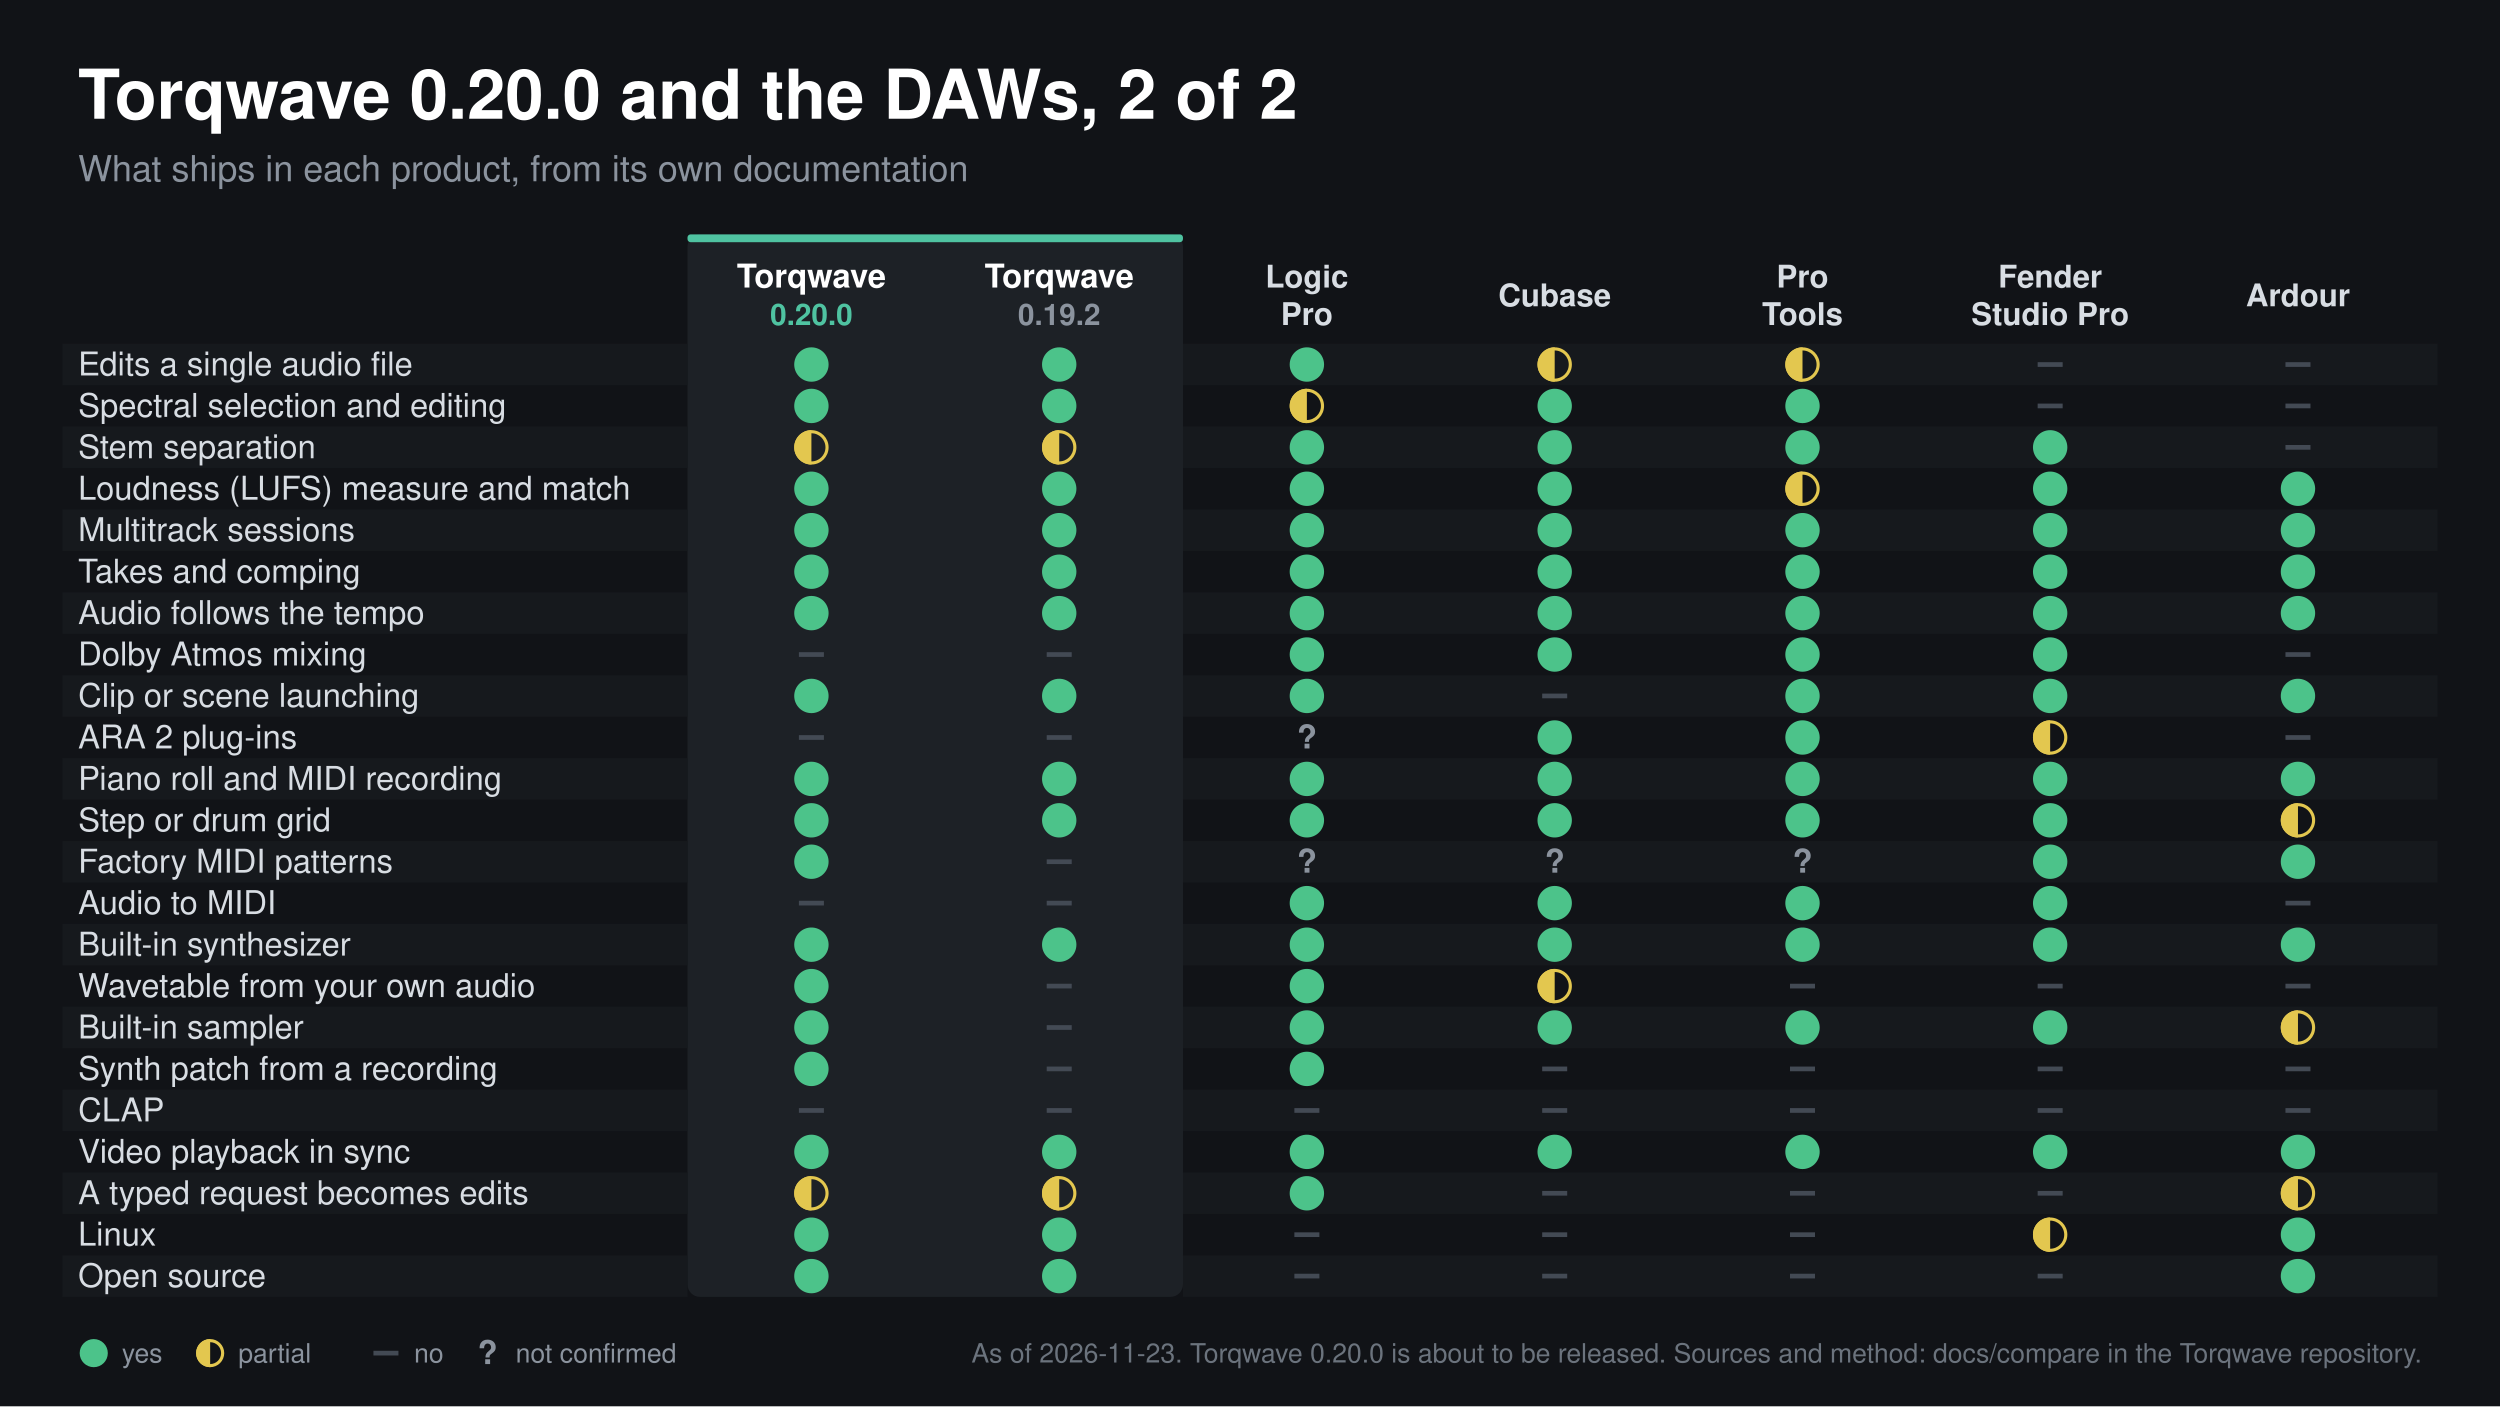
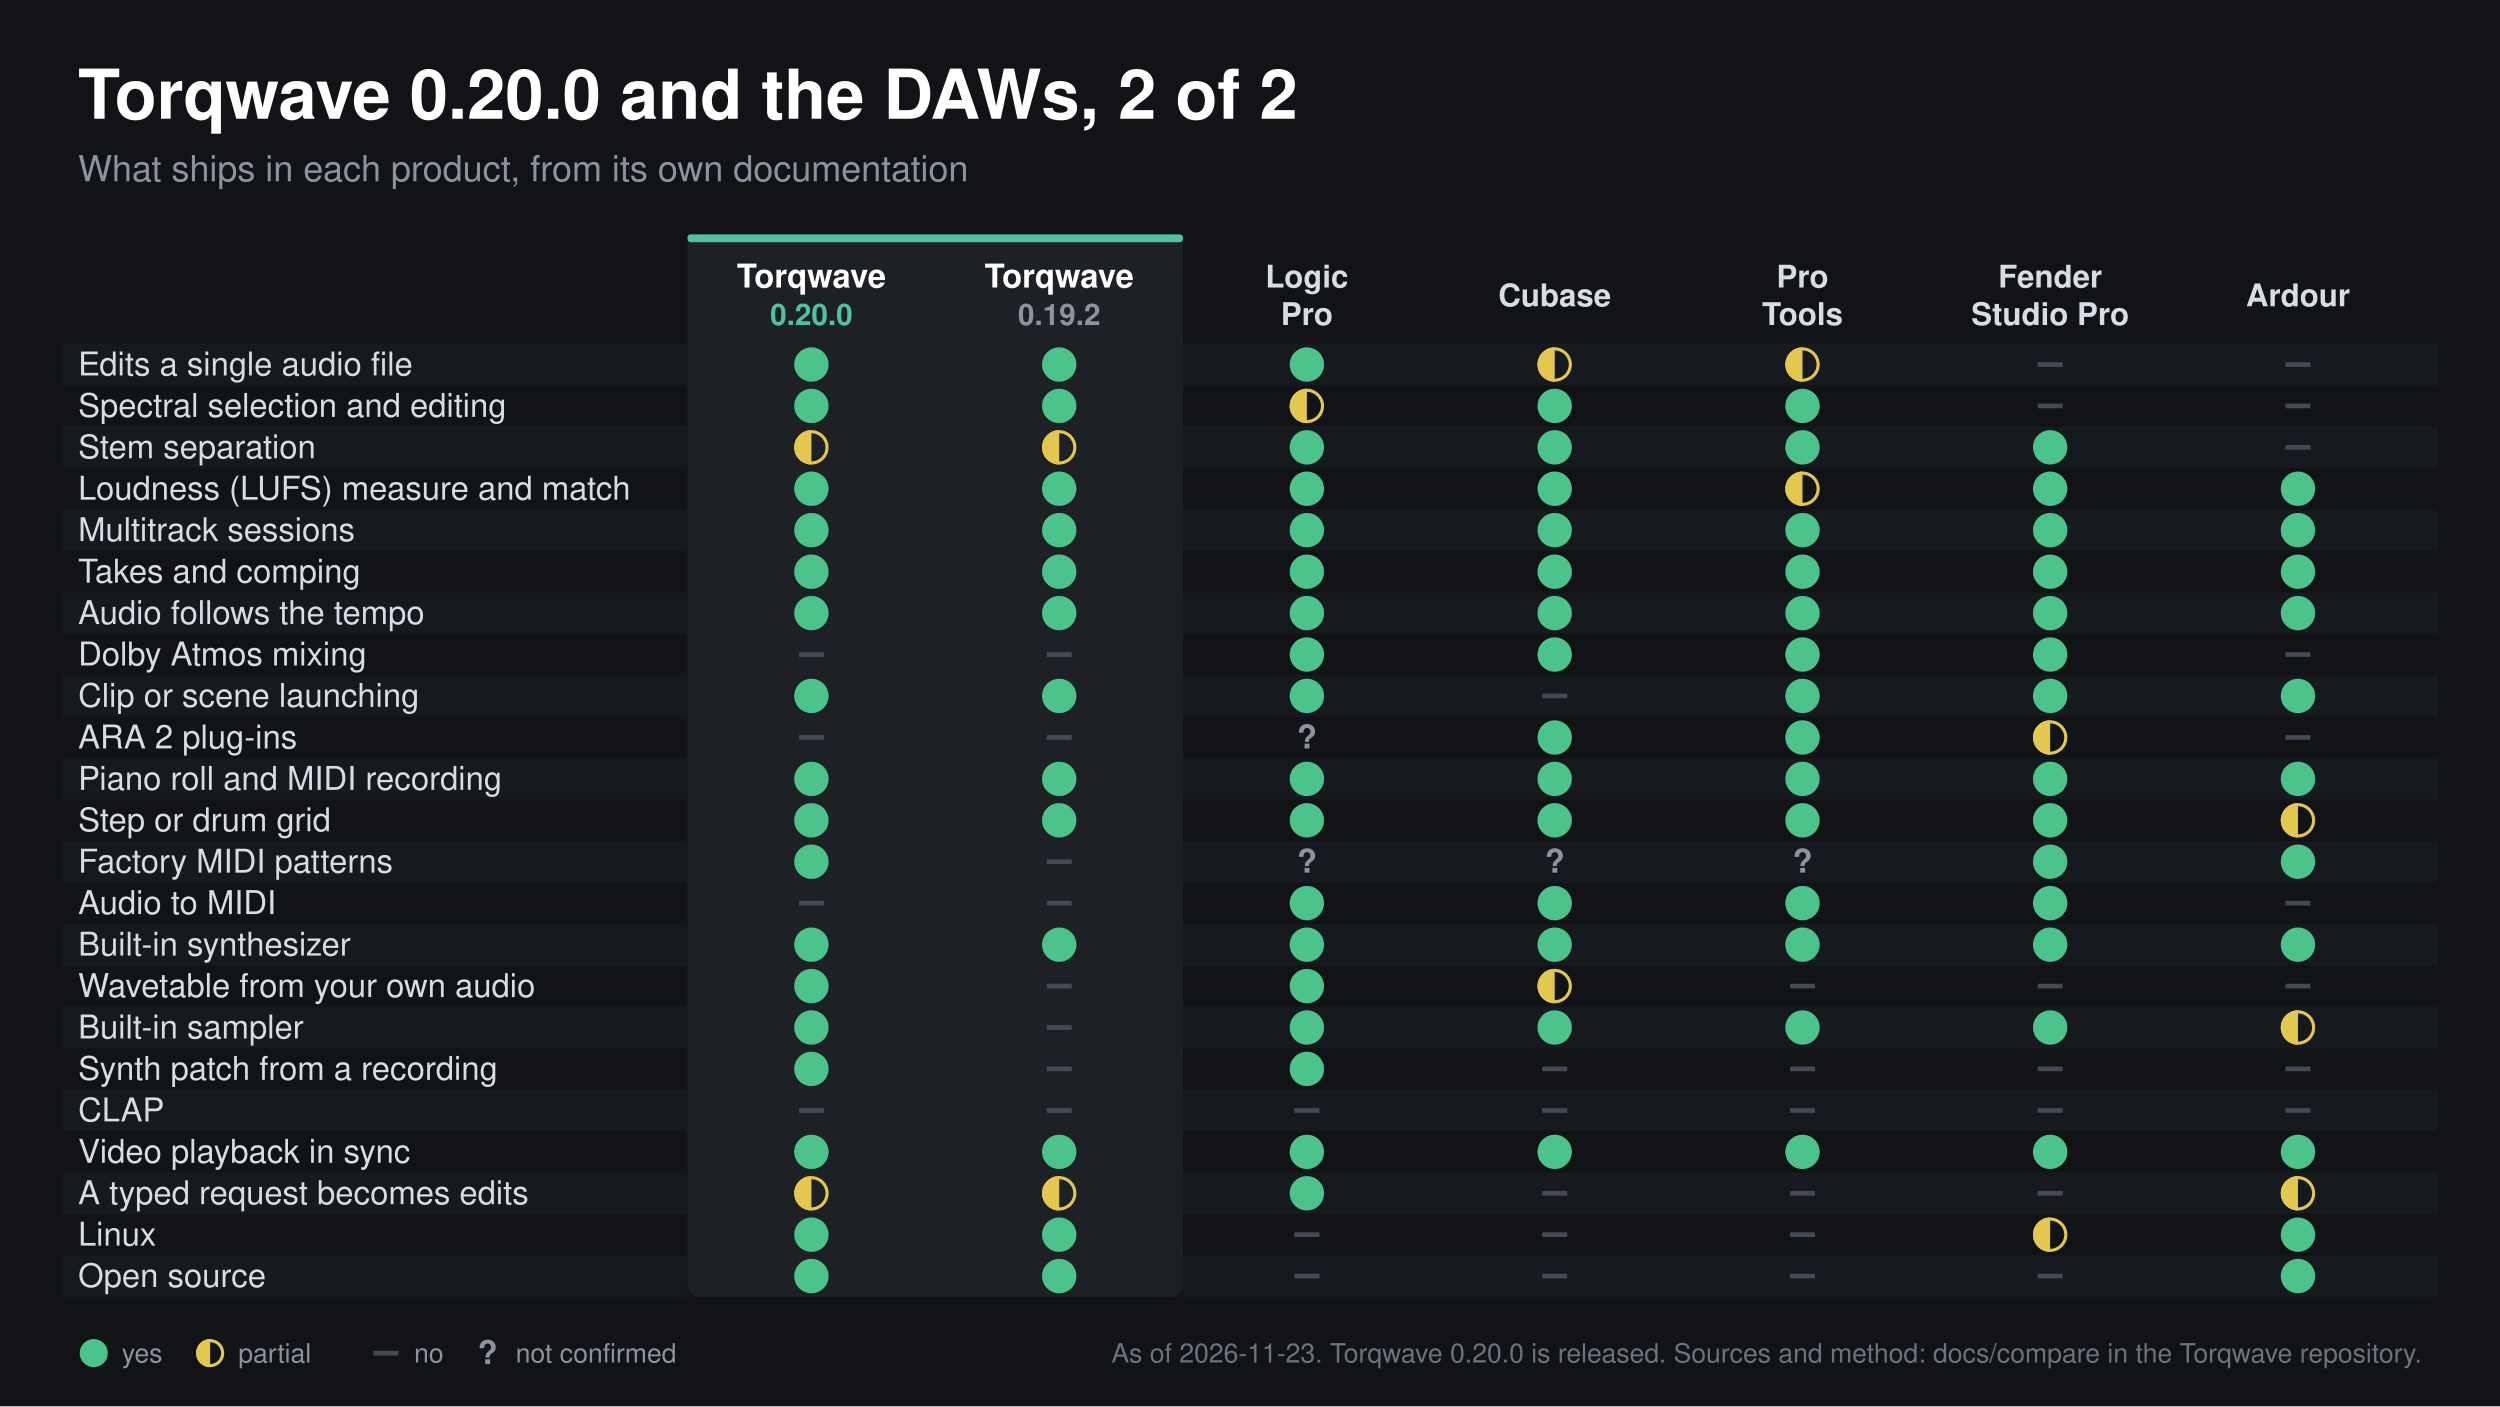
<svg xmlns="http://www.w3.org/2000/svg" width="1600" height="900" viewBox="0 0 1600 900" font-family="Helvetica Neue, Helvetica, Arial, sans-serif">
  <rect width="1600" height="900" fill="#111317" />
  <text x="50.0" y="76.0" font-size="44" fill="#ffffff" text-anchor="start" font-weight="bold">Torqwave 0.20.0 and the DAWs, 2 of 2</text>
  <text x="50.0" y="116.0" font-size="23" fill="#8b939e" text-anchor="start" font-weight="normal">What ships in each product, from its own documentation</text>
-   <text x="1550.0" y="872.0" font-size="17" fill="#6b737d" text-anchor="end" font-weight="normal">As of 2026-11-23. Torqwave 0.20.0 is about to be released. Sources and method: docs/compare in the Torqwave repository.</text>
+   <text x="1550.0" y="872.0" font-size="17" fill="#6b737d" text-anchor="end" font-weight="normal">As of 2026-11-23. Torqwave 0.20.0 is released. Sources and method: docs/compare in the Torqwave repository.</text>
  <rect x="440.0" y="150.0" width="317.1" height="680.0" rx="8" fill="#1d2126" />
  <rect x="440.0" y="150.0" width="317.1" height="5.0" rx="2" fill="#4fc3a1" />
  <text x="519.3" y="184.0" font-size="21" fill="#ffffff" text-anchor="middle" font-weight="bold">Torqwave</text>
  <text x="519.3" y="208.0" font-size="19" fill="#4fc3a1" text-anchor="middle" font-weight="bold">0.20.0</text>
  <text x="677.9" y="184.0" font-size="21" fill="#ffffff" text-anchor="middle" font-weight="bold">Torqwave</text>
  <text x="677.9" y="208.0" font-size="19" fill="#8b939e" text-anchor="middle" font-weight="bold">0.19.2</text>
  <text x="836.4" y="184.0" font-size="20" fill="#d8dde3" text-anchor="middle" font-weight="bold">Logic</text>
  <text x="836.4" y="208.0" font-size="20" fill="#d8dde3" text-anchor="middle" font-weight="bold">Pro</text>
  <text x="995.0" y="196.0" font-size="20" fill="#d8dde3" text-anchor="middle" font-weight="bold">Cubase</text>
  <text x="1153.6" y="184.0" font-size="20" fill="#d8dde3" text-anchor="middle" font-weight="bold">Pro</text>
  <text x="1153.6" y="208.0" font-size="20" fill="#d8dde3" text-anchor="middle" font-weight="bold">Tools</text>
  <text x="1312.1" y="184.0" font-size="20" fill="#d8dde3" text-anchor="middle" font-weight="bold">Fender</text>
  <text x="1312.1" y="208.0" font-size="20" fill="#d8dde3" text-anchor="middle" font-weight="bold">Studio Pro</text>
  <text x="1470.7" y="196.0" font-size="20" fill="#d8dde3" text-anchor="middle" font-weight="bold">Ardour</text>
  <rect x="40.0" y="220.0" width="400.0" height="26.5" rx="0" fill="#16191d" />
  <rect x="757.1" y="220.0" width="802.9" height="26.5" rx="0" fill="#16191d" />
  <text x="50.0" y="240.3" font-size="21" fill="#d8dde3" text-anchor="start" font-weight="normal">Edits a single audio file</text>
  <circle cx="519.3" cy="233.3" r="11" fill="#4cc38a" />
  <circle cx="677.9" cy="233.3" r="11" fill="#4cc38a" />
  <circle cx="836.4" cy="233.3" r="11" fill="#4cc38a" />
  <circle cx="995.0" cy="233.3" r="10" fill="none" stroke="#e3c74f" stroke-width="2" />
  <path d="M 995.0 222.3 A 11 11 0 0 0 995.0 244.3 Z" fill="#e3c74f" />
  <circle cx="1153.6" cy="233.3" r="10" fill="none" stroke="#e3c74f" stroke-width="2" />
  <path d="M 1153.6 222.3 A 11 11 0 0 0 1153.6 244.3 Z" fill="#e3c74f" />
  <line x1="1304.1" y1="233.3" x2="1320.1" y2="233.3" stroke="#434a54" stroke-width="3" />
  <line x1="1462.7" y1="233.3" x2="1478.7" y2="233.3" stroke="#434a54" stroke-width="3" />
  <text x="50.0" y="266.8" font-size="21" fill="#d8dde3" text-anchor="start" font-weight="normal">Spectral selection and editing</text>
  <circle cx="519.3" cy="259.8" r="11" fill="#4cc38a" />
  <circle cx="677.9" cy="259.8" r="11" fill="#4cc38a" />
  <circle cx="836.4" cy="259.8" r="10" fill="none" stroke="#e3c74f" stroke-width="2" />
  <path d="M 836.4 248.8 A 11 11 0 0 0 836.4 270.8 Z" fill="#e3c74f" />
  <circle cx="995.0" cy="259.8" r="11" fill="#4cc38a" />
  <circle cx="1153.6" cy="259.8" r="11" fill="#4cc38a" />
  <line x1="1304.1" y1="259.8" x2="1320.1" y2="259.8" stroke="#434a54" stroke-width="3" />
  <line x1="1462.7" y1="259.8" x2="1478.7" y2="259.8" stroke="#434a54" stroke-width="3" />
  <rect x="40.0" y="273.0" width="400.0" height="26.5" rx="0" fill="#16191d" />
  <rect x="757.1" y="273.0" width="802.9" height="26.5" rx="0" fill="#16191d" />
  <text x="50.0" y="293.3" font-size="21" fill="#d8dde3" text-anchor="start" font-weight="normal">Stem separation</text>
  <circle cx="519.3" cy="286.3" r="10" fill="none" stroke="#e3c74f" stroke-width="2" />
  <path d="M 519.3 275.3 A 11 11 0 0 0 519.3 297.3 Z" fill="#e3c74f" />
  <circle cx="677.9" cy="286.3" r="10" fill="none" stroke="#e3c74f" stroke-width="2" />
  <path d="M 677.9 275.3 A 11 11 0 0 0 677.9 297.3 Z" fill="#e3c74f" />
  <circle cx="836.4" cy="286.3" r="11" fill="#4cc38a" />
  <circle cx="995.0" cy="286.3" r="11" fill="#4cc38a" />
  <circle cx="1153.6" cy="286.3" r="11" fill="#4cc38a" />
  <circle cx="1312.1" cy="286.3" r="11" fill="#4cc38a" />
  <line x1="1462.7" y1="286.3" x2="1478.7" y2="286.3" stroke="#434a54" stroke-width="3" />
  <text x="50.0" y="319.8" font-size="21" fill="#d8dde3" text-anchor="start" font-weight="normal">Loudness (LUFS) measure and match</text>
  <circle cx="519.3" cy="312.8" r="11" fill="#4cc38a" />
  <circle cx="677.9" cy="312.8" r="11" fill="#4cc38a" />
  <circle cx="836.4" cy="312.8" r="11" fill="#4cc38a" />
  <circle cx="995.0" cy="312.8" r="11" fill="#4cc38a" />
  <circle cx="1153.6" cy="312.8" r="10" fill="none" stroke="#e3c74f" stroke-width="2" />
  <path d="M 1153.6 301.8 A 11 11 0 0 0 1153.6 323.8 Z" fill="#e3c74f" />
  <circle cx="1312.1" cy="312.8" r="11" fill="#4cc38a" />
  <circle cx="1470.7" cy="312.8" r="11" fill="#4cc38a" />
  <rect x="40.0" y="326.1" width="400.0" height="26.5" rx="0" fill="#16191d" />
  <rect x="757.1" y="326.1" width="802.9" height="26.5" rx="0" fill="#16191d" />
  <text x="50.0" y="346.3" font-size="21" fill="#d8dde3" text-anchor="start" font-weight="normal">Multitrack sessions</text>
  <circle cx="519.3" cy="339.3" r="11" fill="#4cc38a" />
  <circle cx="677.9" cy="339.3" r="11" fill="#4cc38a" />
  <circle cx="836.4" cy="339.3" r="11" fill="#4cc38a" />
  <circle cx="995.0" cy="339.3" r="11" fill="#4cc38a" />
  <circle cx="1153.6" cy="339.3" r="11" fill="#4cc38a" />
  <circle cx="1312.1" cy="339.3" r="11" fill="#4cc38a" />
  <circle cx="1470.7" cy="339.3" r="11" fill="#4cc38a" />
  <text x="50.0" y="372.9" font-size="21" fill="#d8dde3" text-anchor="start" font-weight="normal">Takes and comping</text>
  <circle cx="519.3" cy="365.9" r="11" fill="#4cc38a" />
  <circle cx="677.9" cy="365.9" r="11" fill="#4cc38a" />
  <circle cx="836.4" cy="365.9" r="11" fill="#4cc38a" />
  <circle cx="995.0" cy="365.9" r="11" fill="#4cc38a" />
  <circle cx="1153.6" cy="365.9" r="11" fill="#4cc38a" />
  <circle cx="1312.1" cy="365.9" r="11" fill="#4cc38a" />
  <circle cx="1470.7" cy="365.9" r="11" fill="#4cc38a" />
  <rect x="40.0" y="379.1" width="400.0" height="26.5" rx="0" fill="#16191d" />
  <rect x="757.1" y="379.1" width="802.9" height="26.5" rx="0" fill="#16191d" />
  <text x="50.0" y="399.4" font-size="21" fill="#d8dde3" text-anchor="start" font-weight="normal">Audio follows the tempo</text>
  <circle cx="519.3" cy="392.4" r="11" fill="#4cc38a" />
  <circle cx="677.9" cy="392.4" r="11" fill="#4cc38a" />
  <circle cx="836.4" cy="392.4" r="11" fill="#4cc38a" />
  <circle cx="995.0" cy="392.4" r="11" fill="#4cc38a" />
  <circle cx="1153.6" cy="392.4" r="11" fill="#4cc38a" />
  <circle cx="1312.1" cy="392.4" r="11" fill="#4cc38a" />
  <circle cx="1470.7" cy="392.4" r="11" fill="#4cc38a" />
  <text x="50.0" y="425.9" font-size="21" fill="#d8dde3" text-anchor="start" font-weight="normal">Dolby Atmos mixing</text>
  <line x1="511.3" y1="418.9" x2="527.3" y2="418.9" stroke="#434a54" stroke-width="3" />
  <line x1="669.9" y1="418.9" x2="685.9" y2="418.9" stroke="#434a54" stroke-width="3" />
  <circle cx="836.4" cy="418.9" r="11" fill="#4cc38a" />
  <circle cx="995.0" cy="418.9" r="11" fill="#4cc38a" />
  <circle cx="1153.6" cy="418.9" r="11" fill="#4cc38a" />
  <circle cx="1312.1" cy="418.9" r="11" fill="#4cc38a" />
  <line x1="1462.7" y1="418.9" x2="1478.7" y2="418.9" stroke="#434a54" stroke-width="3" />
  <rect x="40.0" y="432.2" width="400.0" height="26.5" rx="0" fill="#16191d" />
  <rect x="757.1" y="432.2" width="802.9" height="26.5" rx="0" fill="#16191d" />
  <text x="50.0" y="452.4" font-size="21" fill="#d8dde3" text-anchor="start" font-weight="normal">Clip or scene launching</text>
  <circle cx="519.3" cy="445.4" r="11" fill="#4cc38a" />
  <circle cx="677.9" cy="445.4" r="11" fill="#4cc38a" />
  <circle cx="836.4" cy="445.4" r="11" fill="#4cc38a" />
  <line x1="987.0" y1="445.4" x2="1003.0" y2="445.4" stroke="#434a54" stroke-width="3" />
  <circle cx="1153.6" cy="445.4" r="11" fill="#4cc38a" />
  <circle cx="1312.1" cy="445.4" r="11" fill="#4cc38a" />
  <circle cx="1470.7" cy="445.4" r="11" fill="#4cc38a" />
  <text x="50.0" y="479.0" font-size="21" fill="#d8dde3" text-anchor="start" font-weight="normal">ARA 2 plug-ins</text>
  <line x1="511.3" y1="472.0" x2="527.3" y2="472.0" stroke="#434a54" stroke-width="3" />
  <line x1="669.9" y1="472.0" x2="685.9" y2="472.0" stroke="#434a54" stroke-width="3" />
  <text x="836.4" y="479.0" font-size="21" fill="#8b939e" text-anchor="middle" font-weight="bold">?</text>
  <circle cx="995.0" cy="472.0" r="11" fill="#4cc38a" />
  <circle cx="1153.6" cy="472.0" r="11" fill="#4cc38a" />
  <circle cx="1312.1" cy="472.0" r="10" fill="none" stroke="#e3c74f" stroke-width="2" />
  <path d="M 1312.1 461.0 A 11 11 0 0 0 1312.1 483.0 Z" fill="#e3c74f" />
  <line x1="1462.7" y1="472.0" x2="1478.7" y2="472.0" stroke="#434a54" stroke-width="3" />
  <rect x="40.0" y="485.2" width="400.0" height="26.5" rx="0" fill="#16191d" />
  <rect x="757.1" y="485.2" width="802.9" height="26.5" rx="0" fill="#16191d" />
  <text x="50.0" y="505.5" font-size="21" fill="#d8dde3" text-anchor="start" font-weight="normal">Piano roll and MIDI recording</text>
  <circle cx="519.3" cy="498.5" r="11" fill="#4cc38a" />
  <circle cx="677.9" cy="498.5" r="11" fill="#4cc38a" />
  <circle cx="836.4" cy="498.5" r="11" fill="#4cc38a" />
  <circle cx="995.0" cy="498.5" r="11" fill="#4cc38a" />
  <circle cx="1153.6" cy="498.5" r="11" fill="#4cc38a" />
  <circle cx="1312.1" cy="498.5" r="11" fill="#4cc38a" />
  <circle cx="1470.7" cy="498.5" r="11" fill="#4cc38a" />
  <text x="50.0" y="532.0" font-size="21" fill="#d8dde3" text-anchor="start" font-weight="normal">Step or drum grid</text>
  <circle cx="519.3" cy="525.0" r="11" fill="#4cc38a" />
  <circle cx="677.9" cy="525.0" r="11" fill="#4cc38a" />
  <circle cx="836.4" cy="525.0" r="11" fill="#4cc38a" />
  <circle cx="995.0" cy="525.0" r="11" fill="#4cc38a" />
  <circle cx="1153.6" cy="525.0" r="11" fill="#4cc38a" />
  <circle cx="1312.1" cy="525.0" r="11" fill="#4cc38a" />
  <circle cx="1470.7" cy="525.0" r="10" fill="none" stroke="#e3c74f" stroke-width="2" />
  <path d="M 1470.7 514.0 A 11 11 0 0 0 1470.7 536.0 Z" fill="#e3c74f" />
  <rect x="40.0" y="538.3" width="400.0" height="26.5" rx="0" fill="#16191d" />
  <rect x="757.1" y="538.3" width="802.9" height="26.5" rx="0" fill="#16191d" />
  <text x="50.0" y="558.5" font-size="21" fill="#d8dde3" text-anchor="start" font-weight="normal">Factory MIDI patterns</text>
  <circle cx="519.3" cy="551.5" r="11" fill="#4cc38a" />
  <line x1="669.9" y1="551.5" x2="685.9" y2="551.5" stroke="#434a54" stroke-width="3" />
  <text x="836.4" y="558.5" font-size="21" fill="#8b939e" text-anchor="middle" font-weight="bold">?</text>
  <text x="995.0" y="558.5" font-size="21" fill="#8b939e" text-anchor="middle" font-weight="bold">?</text>
  <text x="1153.6" y="558.5" font-size="21" fill="#8b939e" text-anchor="middle" font-weight="bold">?</text>
  <circle cx="1312.1" cy="551.5" r="11" fill="#4cc38a" />
  <circle cx="1470.7" cy="551.5" r="11" fill="#4cc38a" />
  <text x="50.0" y="585.0" font-size="21" fill="#d8dde3" text-anchor="start" font-weight="normal">Audio to MIDI</text>
  <line x1="511.3" y1="578.0" x2="527.3" y2="578.0" stroke="#434a54" stroke-width="3" />
  <line x1="669.9" y1="578.0" x2="685.9" y2="578.0" stroke="#434a54" stroke-width="3" />
  <circle cx="836.4" cy="578.0" r="11" fill="#4cc38a" />
  <circle cx="995.0" cy="578.0" r="11" fill="#4cc38a" />
  <circle cx="1153.6" cy="578.0" r="11" fill="#4cc38a" />
  <circle cx="1312.1" cy="578.0" r="11" fill="#4cc38a" />
  <line x1="1462.7" y1="578.0" x2="1478.7" y2="578.0" stroke="#434a54" stroke-width="3" />
  <rect x="40.0" y="591.3" width="400.0" height="26.5" rx="0" fill="#16191d" />
  <rect x="757.1" y="591.3" width="802.9" height="26.5" rx="0" fill="#16191d" />
  <text x="50.0" y="611.6" font-size="21" fill="#d8dde3" text-anchor="start" font-weight="normal">Built-in synthesizer</text>
  <circle cx="519.3" cy="604.6" r="11" fill="#4cc38a" />
  <circle cx="677.9" cy="604.6" r="11" fill="#4cc38a" />
  <circle cx="836.4" cy="604.6" r="11" fill="#4cc38a" />
  <circle cx="995.0" cy="604.6" r="11" fill="#4cc38a" />
  <circle cx="1153.6" cy="604.6" r="11" fill="#4cc38a" />
  <circle cx="1312.1" cy="604.6" r="11" fill="#4cc38a" />
  <circle cx="1470.7" cy="604.6" r="11" fill="#4cc38a" />
  <text x="50.0" y="638.1" font-size="21" fill="#d8dde3" text-anchor="start" font-weight="normal">Wavetable from your own audio</text>
  <circle cx="519.3" cy="631.1" r="11" fill="#4cc38a" />
  <line x1="669.9" y1="631.1" x2="685.9" y2="631.1" stroke="#434a54" stroke-width="3" />
  <circle cx="836.4" cy="631.1" r="11" fill="#4cc38a" />
  <circle cx="995.0" cy="631.1" r="10" fill="none" stroke="#e3c74f" stroke-width="2" />
  <path d="M 995.0 620.1 A 11 11 0 0 0 995.0 642.1 Z" fill="#e3c74f" />
  <line x1="1145.6" y1="631.1" x2="1161.6" y2="631.1" stroke="#434a54" stroke-width="3" />
  <line x1="1304.1" y1="631.1" x2="1320.1" y2="631.1" stroke="#434a54" stroke-width="3" />
  <line x1="1462.7" y1="631.1" x2="1478.7" y2="631.1" stroke="#434a54" stroke-width="3" />
  <rect x="40.0" y="644.3" width="400.0" height="26.5" rx="0" fill="#16191d" />
  <rect x="757.1" y="644.3" width="802.9" height="26.5" rx="0" fill="#16191d" />
  <text x="50.0" y="664.6" font-size="21" fill="#d8dde3" text-anchor="start" font-weight="normal">Built-in sampler</text>
  <circle cx="519.3" cy="657.6" r="11" fill="#4cc38a" />
  <line x1="669.9" y1="657.6" x2="685.9" y2="657.6" stroke="#434a54" stroke-width="3" />
  <circle cx="836.4" cy="657.6" r="11" fill="#4cc38a" />
  <circle cx="995.0" cy="657.6" r="11" fill="#4cc38a" />
  <circle cx="1153.6" cy="657.6" r="11" fill="#4cc38a" />
  <circle cx="1312.1" cy="657.6" r="11" fill="#4cc38a" />
  <circle cx="1470.7" cy="657.6" r="10" fill="none" stroke="#e3c74f" stroke-width="2" />
  <path d="M 1470.7 646.6 A 11 11 0 0 0 1470.7 668.6 Z" fill="#e3c74f" />
  <text x="50.0" y="691.1" font-size="21" fill="#d8dde3" text-anchor="start" font-weight="normal">Synth patch from a recording</text>
  <circle cx="519.3" cy="684.1" r="11" fill="#4cc38a" />
  <line x1="669.9" y1="684.1" x2="685.9" y2="684.1" stroke="#434a54" stroke-width="3" />
  <circle cx="836.4" cy="684.1" r="11" fill="#4cc38a" />
  <line x1="987.0" y1="684.1" x2="1003.0" y2="684.1" stroke="#434a54" stroke-width="3" />
  <line x1="1145.6" y1="684.1" x2="1161.6" y2="684.1" stroke="#434a54" stroke-width="3" />
  <line x1="1304.1" y1="684.1" x2="1320.1" y2="684.1" stroke="#434a54" stroke-width="3" />
  <line x1="1462.7" y1="684.1" x2="1478.7" y2="684.1" stroke="#434a54" stroke-width="3" />
  <rect x="40.0" y="697.4" width="400.0" height="26.5" rx="0" fill="#16191d" />
  <rect x="757.1" y="697.4" width="802.9" height="26.5" rx="0" fill="#16191d" />
  <text x="50.0" y="717.7" font-size="21" fill="#d8dde3" text-anchor="start" font-weight="normal">CLAP</text>
  <line x1="511.3" y1="710.7" x2="527.3" y2="710.7" stroke="#434a54" stroke-width="3" />
  <line x1="669.9" y1="710.7" x2="685.9" y2="710.7" stroke="#434a54" stroke-width="3" />
  <line x1="828.4" y1="710.7" x2="844.4" y2="710.7" stroke="#434a54" stroke-width="3" />
  <line x1="987.0" y1="710.7" x2="1003.0" y2="710.7" stroke="#434a54" stroke-width="3" />
  <line x1="1145.6" y1="710.7" x2="1161.6" y2="710.7" stroke="#434a54" stroke-width="3" />
  <line x1="1304.1" y1="710.7" x2="1320.1" y2="710.7" stroke="#434a54" stroke-width="3" />
  <line x1="1462.7" y1="710.7" x2="1478.7" y2="710.7" stroke="#434a54" stroke-width="3" />
  <text x="50.0" y="744.2" font-size="21" fill="#d8dde3" text-anchor="start" font-weight="normal">Video playback in sync</text>
  <circle cx="519.3" cy="737.2" r="11" fill="#4cc38a" />
  <circle cx="677.9" cy="737.2" r="11" fill="#4cc38a" />
  <circle cx="836.4" cy="737.2" r="11" fill="#4cc38a" />
  <circle cx="995.0" cy="737.2" r="11" fill="#4cc38a" />
  <circle cx="1153.6" cy="737.2" r="11" fill="#4cc38a" />
  <circle cx="1312.1" cy="737.2" r="11" fill="#4cc38a" />
  <circle cx="1470.7" cy="737.2" r="11" fill="#4cc38a" />
  <rect x="40.0" y="750.4" width="400.0" height="26.5" rx="0" fill="#16191d" />
  <rect x="757.1" y="750.4" width="802.9" height="26.5" rx="0" fill="#16191d" />
  <text x="50.0" y="770.7" font-size="21" fill="#d8dde3" text-anchor="start" font-weight="normal">A typed request becomes edits</text>
  <circle cx="519.3" cy="763.7" r="10" fill="none" stroke="#e3c74f" stroke-width="2" />
  <path d="M 519.3 752.7 A 11 11 0 0 0 519.3 774.7 Z" fill="#e3c74f" />
  <circle cx="677.9" cy="763.7" r="10" fill="none" stroke="#e3c74f" stroke-width="2" />
  <path d="M 677.9 752.7 A 11 11 0 0 0 677.9 774.7 Z" fill="#e3c74f" />
  <circle cx="836.4" cy="763.7" r="11" fill="#4cc38a" />
  <line x1="987.0" y1="763.7" x2="1003.0" y2="763.7" stroke="#434a54" stroke-width="3" />
  <line x1="1145.6" y1="763.7" x2="1161.6" y2="763.7" stroke="#434a54" stroke-width="3" />
  <line x1="1304.1" y1="763.7" x2="1320.1" y2="763.7" stroke="#434a54" stroke-width="3" />
  <circle cx="1470.7" cy="763.7" r="10" fill="none" stroke="#e3c74f" stroke-width="2" />
  <path d="M 1470.7 752.7 A 11 11 0 0 0 1470.7 774.7 Z" fill="#e3c74f" />
  <text x="50.0" y="797.2" font-size="21" fill="#d8dde3" text-anchor="start" font-weight="normal">Linux</text>
  <circle cx="519.3" cy="790.2" r="11" fill="#4cc38a" />
  <circle cx="677.9" cy="790.2" r="11" fill="#4cc38a" />
  <line x1="828.4" y1="790.2" x2="844.4" y2="790.2" stroke="#434a54" stroke-width="3" />
  <line x1="987.0" y1="790.2" x2="1003.0" y2="790.2" stroke="#434a54" stroke-width="3" />
  <line x1="1145.6" y1="790.2" x2="1161.6" y2="790.2" stroke="#434a54" stroke-width="3" />
  <circle cx="1312.1" cy="790.2" r="10" fill="none" stroke="#e3c74f" stroke-width="2" />
  <path d="M 1312.1 779.2 A 11 11 0 0 0 1312.1 801.2 Z" fill="#e3c74f" />
  <circle cx="1470.7" cy="790.2" r="11" fill="#4cc38a" />
  <rect x="40.0" y="803.5" width="400.0" height="26.5" rx="0" fill="#16191d" />
  <rect x="757.1" y="803.5" width="802.9" height="26.5" rx="0" fill="#16191d" />
  <text x="50.0" y="823.7" font-size="21" fill="#d8dde3" text-anchor="start" font-weight="normal">Open source</text>
  <circle cx="519.3" cy="816.7" r="11" fill="#4cc38a" />
  <circle cx="677.9" cy="816.7" r="11" fill="#4cc38a" />
  <line x1="828.4" y1="816.7" x2="844.4" y2="816.7" stroke="#434a54" stroke-width="3" />
  <line x1="987.0" y1="816.7" x2="1003.0" y2="816.7" stroke="#434a54" stroke-width="3" />
  <line x1="1145.6" y1="816.7" x2="1161.6" y2="816.7" stroke="#434a54" stroke-width="3" />
  <line x1="1304.1" y1="816.7" x2="1320.1" y2="816.7" stroke="#434a54" stroke-width="3" />
  <circle cx="1470.7" cy="816.7" r="11" fill="#4cc38a" />
  <circle cx="60.0" cy="866.0" r="9" fill="#4cc38a" />
  <text x="78.0" y="872.0" font-size="17" fill="#8b939e" text-anchor="start" font-weight="normal">yes</text>
  <circle cx="134.5" cy="866.0" r="8" fill="none" stroke="#e3c74f" stroke-width="2" />
  <path d="M 134.5 857.0 A 9 9 0 0 0 134.5 875.0 Z" fill="#e3c74f" />
  <text x="152.5" y="872.0" font-size="17" fill="#8b939e" text-anchor="start" font-weight="normal">partial</text>
  <line x1="239.0" y1="866.0" x2="255.0" y2="866.0" stroke="#434a54" stroke-width="3" />
  <text x="265.0" y="872.0" font-size="17" fill="#8b939e" text-anchor="start" font-weight="normal">no</text>
  <text x="312.0" y="873.0" font-size="21" fill="#8b939e" text-anchor="middle" font-weight="bold">?</text>
  <text x="330.0" y="872.0" font-size="17" fill="#8b939e" text-anchor="start" font-weight="normal">not confirmed</text>
</svg>
